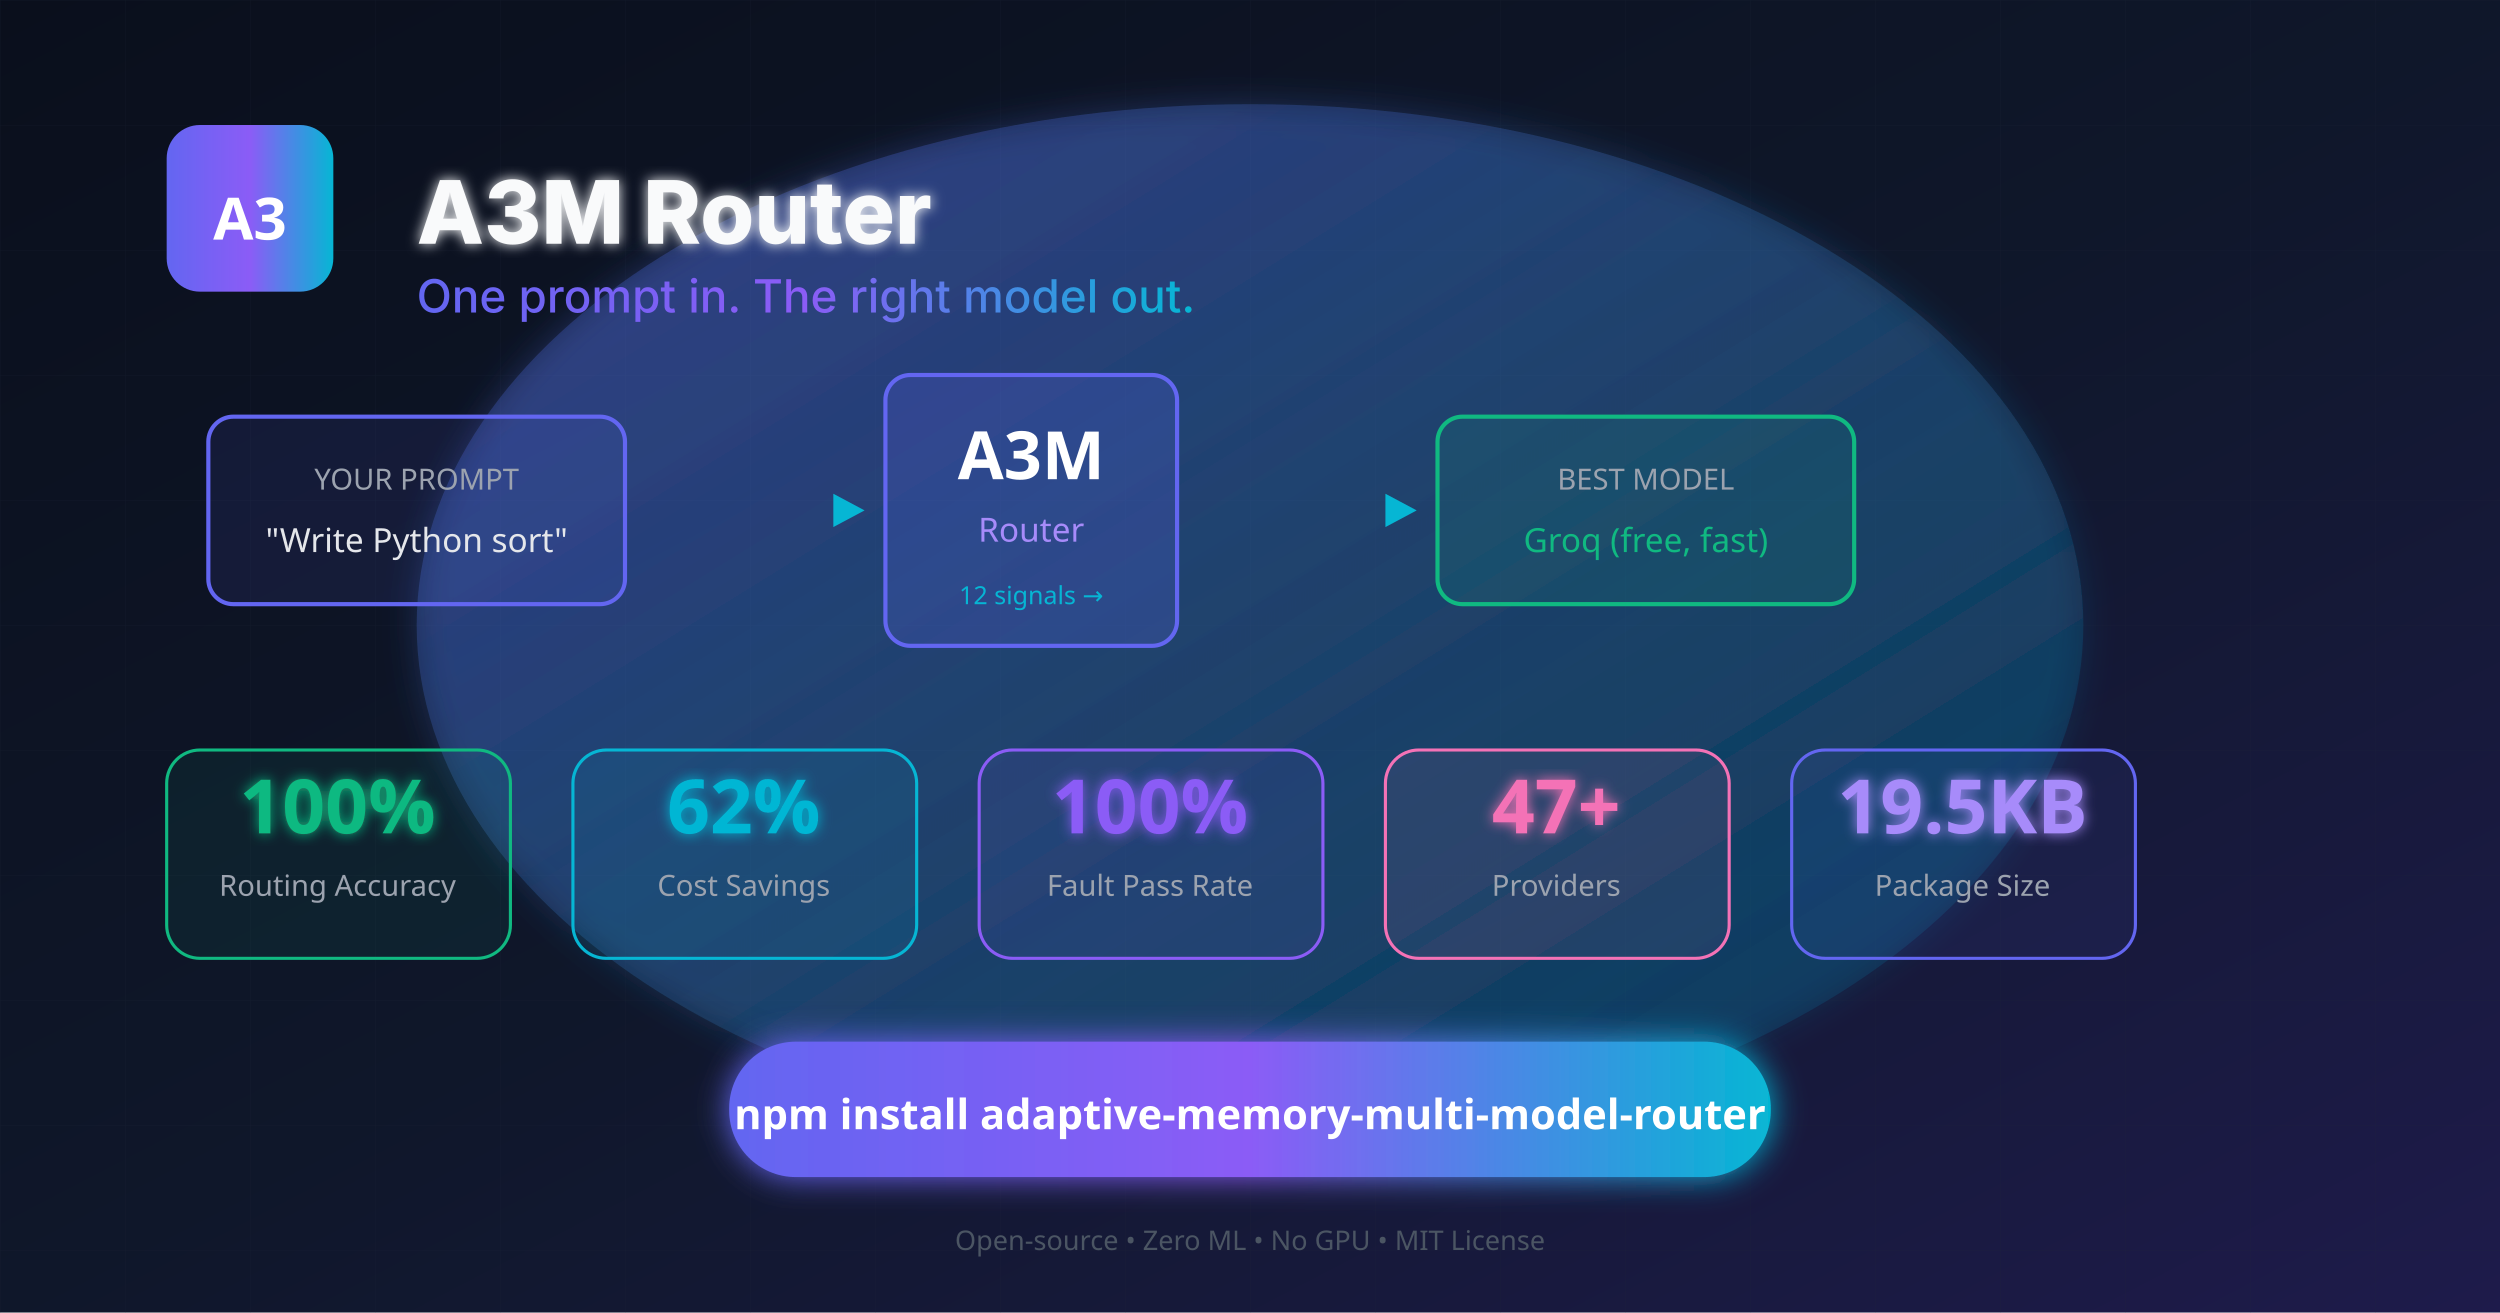
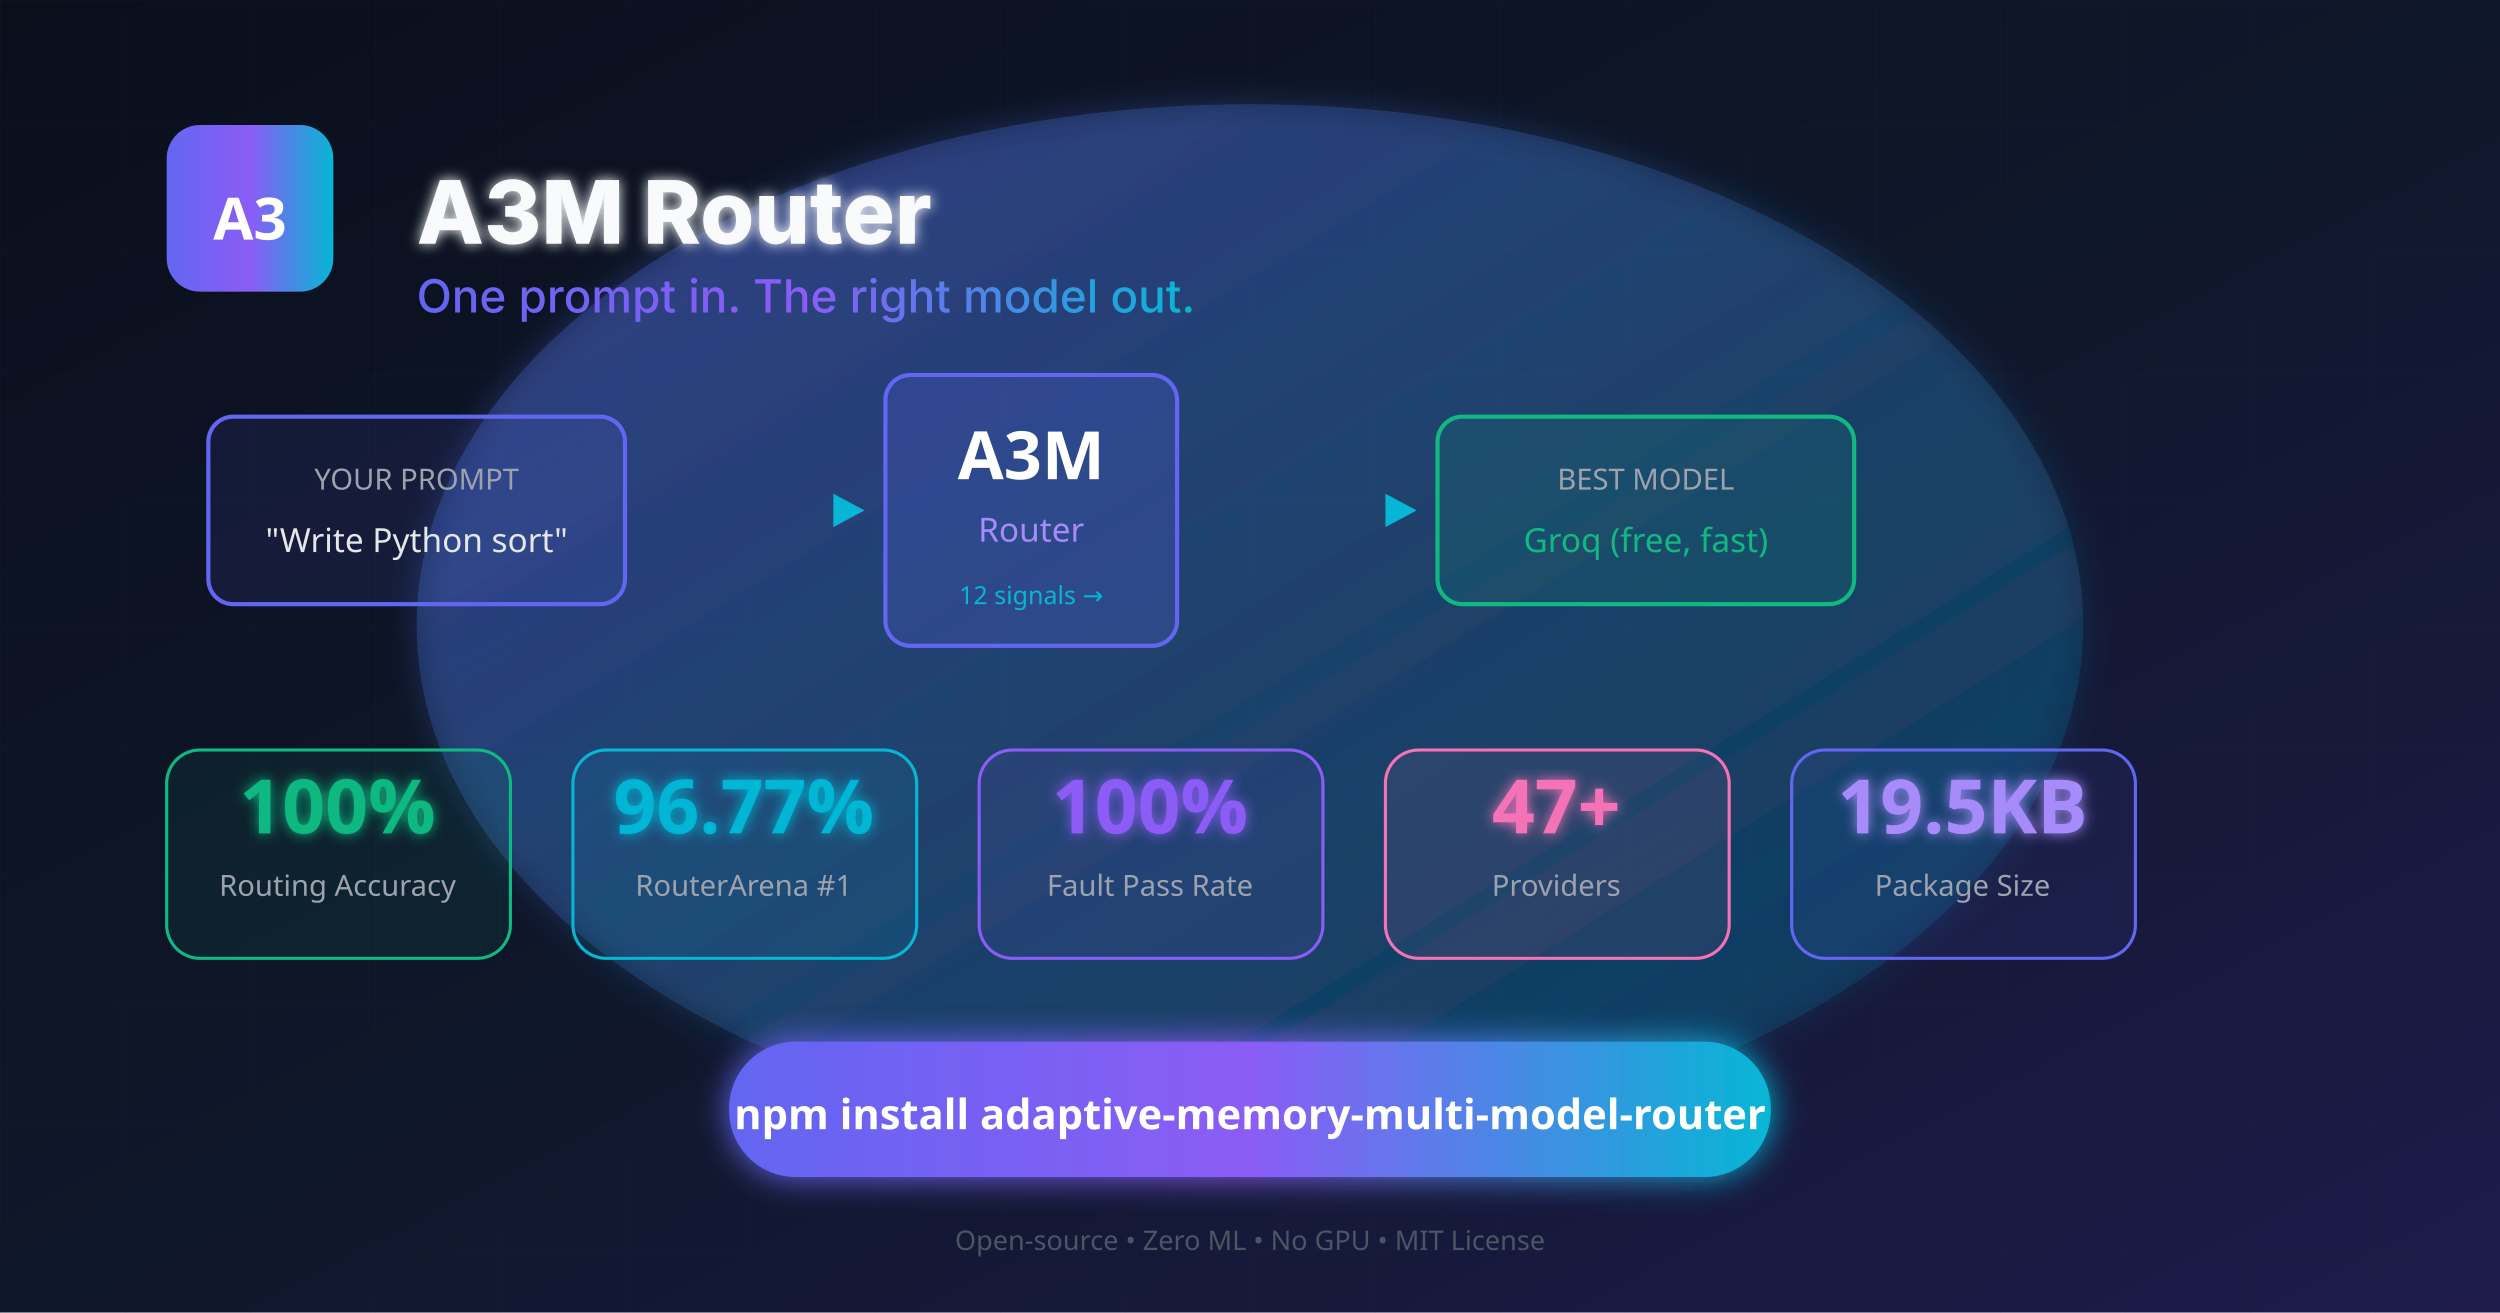
<svg xmlns="http://www.w3.org/2000/svg" viewBox="0 0 1200 630" width="1200" height="630">
  <defs>
    <linearGradient id="bgGrad" x1="0%" y1="0%" x2="100%" y2="100%">
      <stop offset="0%" stop-color="#0a0f1c" />
      <stop offset="50%" stop-color="#0f172a" />
      <stop offset="100%" stop-color="#1e1b4b" />
    </linearGradient>
    <linearGradient id="heroGrad" x1="0%" y1="0%" x2="100%" y2="0%">
      <stop offset="0%" stop-color="#6366f1" />
      <stop offset="50%" stop-color="#8b5cf6" />
      <stop offset="100%" stop-color="#06b6d4" />
    </linearGradient>
    <linearGradient id="a3mGrad" x1="0%" y1="0%" x2="0%" y2="100%">
      <stop offset="0%" stop-color="#10b981" />
      <stop offset="100%" stop-color="#059669" />
    </linearGradient>
    <linearGradient id="glowGrad" x1="0%" y1="0%" x2="100%" y2="100%">
      <stop offset="0%" stop-color="#6366f1" stop-opacity="0.3" />
      <stop offset="100%" stop-color="#06b6d4" stop-opacity="0.1" />
    </linearGradient>
    <filter id="softGlow" x="-50%" y="-50%" width="200%" height="200%">
      <feGaussianBlur stdDeviation="8" result="blur" />
      <feMerge>
        <feMergeNode in="blur" />
        <feMergeNode in="SourceGraphic" />
      </feMerge>
    </filter>
    <filter id="textGlow" x="-20%" y="-20%" width="140%" height="140%">
      <feGaussianBlur stdDeviation="3" result="blur" />
      <feMerge>
        <feMergeNode in="blur" />
        <feMergeNode in="SourceGraphic" />
      </feMerge>
    </filter>
    <pattern id="gridPattern" width="60" height="60" patternUnits="userSpaceOnUse">
      <path d="M 60 0 L 0 0 0 60" fill="none" stroke="#1f2937" stroke-width="0.5" opacity="0.3" />
    </pattern>
  </defs>
  <rect width="1200" height="630" fill="url(#bgGrad)" />
  <rect width="1200" height="630" fill="url(#gridPattern)" />
  <ellipse cx="600" cy="300" rx="400" ry="250" fill="url(#glowGrad)" filter="url(#softGlow)" />
  <g transform="translate(80, 60)">
    <rect x="0" y="0" width="80" height="80" rx="16" fill="url(#heroGrad)" />
    <text x="40" y="55" text-anchor="middle" fill="#fff" font-family="system-ui,sans-serif" font-size="28" font-weight="800">A3</text>
  </g>
  <g transform="translate(200, 85)">
    <text x="0" y="32" fill="#f9fafb" font-family="system-ui,-apple-system,sans-serif" font-size="42" font-weight="800" filter="url(#textGlow)">A3M Router</text>
    <text x="0" y="65" fill="url(#heroGrad)" font-family="system-ui,-apple-system,sans-serif" font-size="22" font-weight="500">One prompt in. The right model out.</text>
  </g>
  <g transform="translate(100, 180)">
    <rect x="0" y="20" width="200" height="90" rx="12" fill="rgba(99,102,241,0.1)" stroke="#6366f1" stroke-width="2" />
    <text x="100" y="55" text-anchor="middle" fill="#9ca3af" font-family="system-ui,sans-serif" font-size="14">YOUR PROMPT</text>
    <text x="100" y="85" text-anchor="middle" fill="#e5e7eb" font-family="system-ui,sans-serif" font-size="16">"Write Python sort"</text>
    <path d="M210,65 L300,65" stroke="url(#heroGrad)" stroke-width="3" fill="none" stroke-linecap="round" />
    <polygon points="300,57 315,65 300,73" fill="#06b6d4" />
    <rect x="325" y="0" width="140" height="130" rx="12" fill="#6366f1" fill-opacity="0.2" stroke="#6366f1" stroke-width="2" />
    <text x="395" y="50" text-anchor="middle" fill="#fff" font-family="system-ui,sans-serif" font-size="32" font-weight="800">A3M</text>
    <text x="395" y="80" text-anchor="middle" fill="#a78bfa" font-family="system-ui,sans-serif" font-size="16">Router</text>
    <text x="395" y="110" text-anchor="middle" fill="#06b6d4" font-family="system-ui,sans-serif" font-size="12">12 signals →</text>
    <path d="M475,65 L565,65" stroke="url(#heroGrad)" stroke-width="3" fill="none" stroke-linecap="round" />
    <polygon points="565,57 580,65 565,73" fill="#06b6d4" />
    <rect x="590" y="20" width="200" height="90" rx="12" fill="rgba(16,185,129,0.1)" stroke="#10b981" stroke-width="2" />
    <text x="690" y="55" text-anchor="middle" fill="#9ca3af" font-family="system-ui,sans-serif" font-size="14">BEST MODEL</text>
    <text x="690" y="85" text-anchor="middle" fill="#10b981" font-family="system-ui,sans-serif" font-size="16">Groq (free, fast)</text>
  </g>
  <g transform="translate(80, 360)">
    <g transform="translate(0, 0)">
      <rect x="0" y="0" width="165" height="100" rx="16" fill="rgba(16,185,129,0.08)" stroke="#10b981" stroke-width="1.5" />
      <text x="82" y="40" text-anchor="middle" fill="#10b981" font-family="system-ui,sans-serif" font-size="36" font-weight="800" filter="url(#textGlow)">100%</text>
      <text x="82" y="70" text-anchor="middle" fill="#9ca3af" font-family="system-ui,sans-serif" font-size="14">Routing Accuracy</text>
    </g>
    <g transform="translate(195, 0)">
      <rect x="0" y="0" width="165" height="100" rx="16" fill="rgba(6,182,212,0.08)" stroke="#06b6d4" stroke-width="1.5" />
-       <text x="82" y="40" text-anchor="middle" fill="#06b6d4" font-family="system-ui,sans-serif" font-size="36" font-weight="800" filter="url(#textGlow)">62%</text>
-       <text x="82" y="70" text-anchor="middle" fill="#9ca3af" font-family="system-ui,sans-serif" font-size="14">Cost Savings</text>
+       <text x="82" y="40" text-anchor="middle" fill="#06b6d4" font-family="system-ui,sans-serif" font-size="36" font-weight="800" filter="url(#textGlow)">96.77%</text>
+       <text x="82" y="70" text-anchor="middle" fill="#9ca3af" font-family="system-ui,sans-serif" font-size="14">RouterArena #1</text>
    </g>
    <g transform="translate(390, 0)">
      <rect x="0" y="0" width="165" height="100" rx="16" fill="rgba(139,92,246,0.08)" stroke="#8b5cf6" stroke-width="1.5" />
      <text x="82" y="40" text-anchor="middle" fill="#8b5cf6" font-family="system-ui,sans-serif" font-size="36" font-weight="800" filter="url(#textGlow)">100%</text>
      <text x="82" y="70" text-anchor="middle" fill="#9ca3af" font-family="system-ui,sans-serif" font-size="14">Fault Pass Rate</text>
    </g>
    <g transform="translate(585, 0)">
      <rect x="0" y="0" width="165" height="100" rx="16" fill="rgba(244,114,182,0.08)" stroke="#f472b6" stroke-width="1.5" />
      <text x="82" y="40" text-anchor="middle" fill="#f472b6" font-family="system-ui,sans-serif" font-size="36" font-weight="800" filter="url(#textGlow)">47+</text>
      <text x="82" y="70" text-anchor="middle" fill="#9ca3af" font-family="system-ui,sans-serif" font-size="14">Providers</text>
    </g>
    <g transform="translate(780, 0)">
      <rect x="0" y="0" width="165" height="100" rx="16" fill="rgba(99,102,241,0.08)" stroke="#6366f1" stroke-width="1.5" />
      <text x="82" y="40" text-anchor="middle" fill="#a78bfa" font-family="system-ui,sans-serif" font-size="36" font-weight="800" filter="url(#textGlow)">19.5KB</text>
      <text x="82" y="70" text-anchor="middle" fill="#9ca3af" font-family="system-ui,sans-serif" font-size="14">Package Size</text>
    </g>
  </g>
  <g transform="translate(350, 500)">
    <rect x="0" y="0" width="500" height="65" rx="32" fill="url(#heroGrad)" filter="url(#softGlow)" />
    <text x="250" y="42" text-anchor="middle" fill="#fff" font-family="system-ui,sans-serif" font-size="20" font-weight="600">npm install adaptive-memory-multi-model-router</text>
  </g>
  <text x="600" y="600" text-anchor="middle" fill="#4b5563" font-family="system-ui,sans-serif" font-size="13">Open-source • Zero ML • No GPU • MIT License</text>
</svg>
